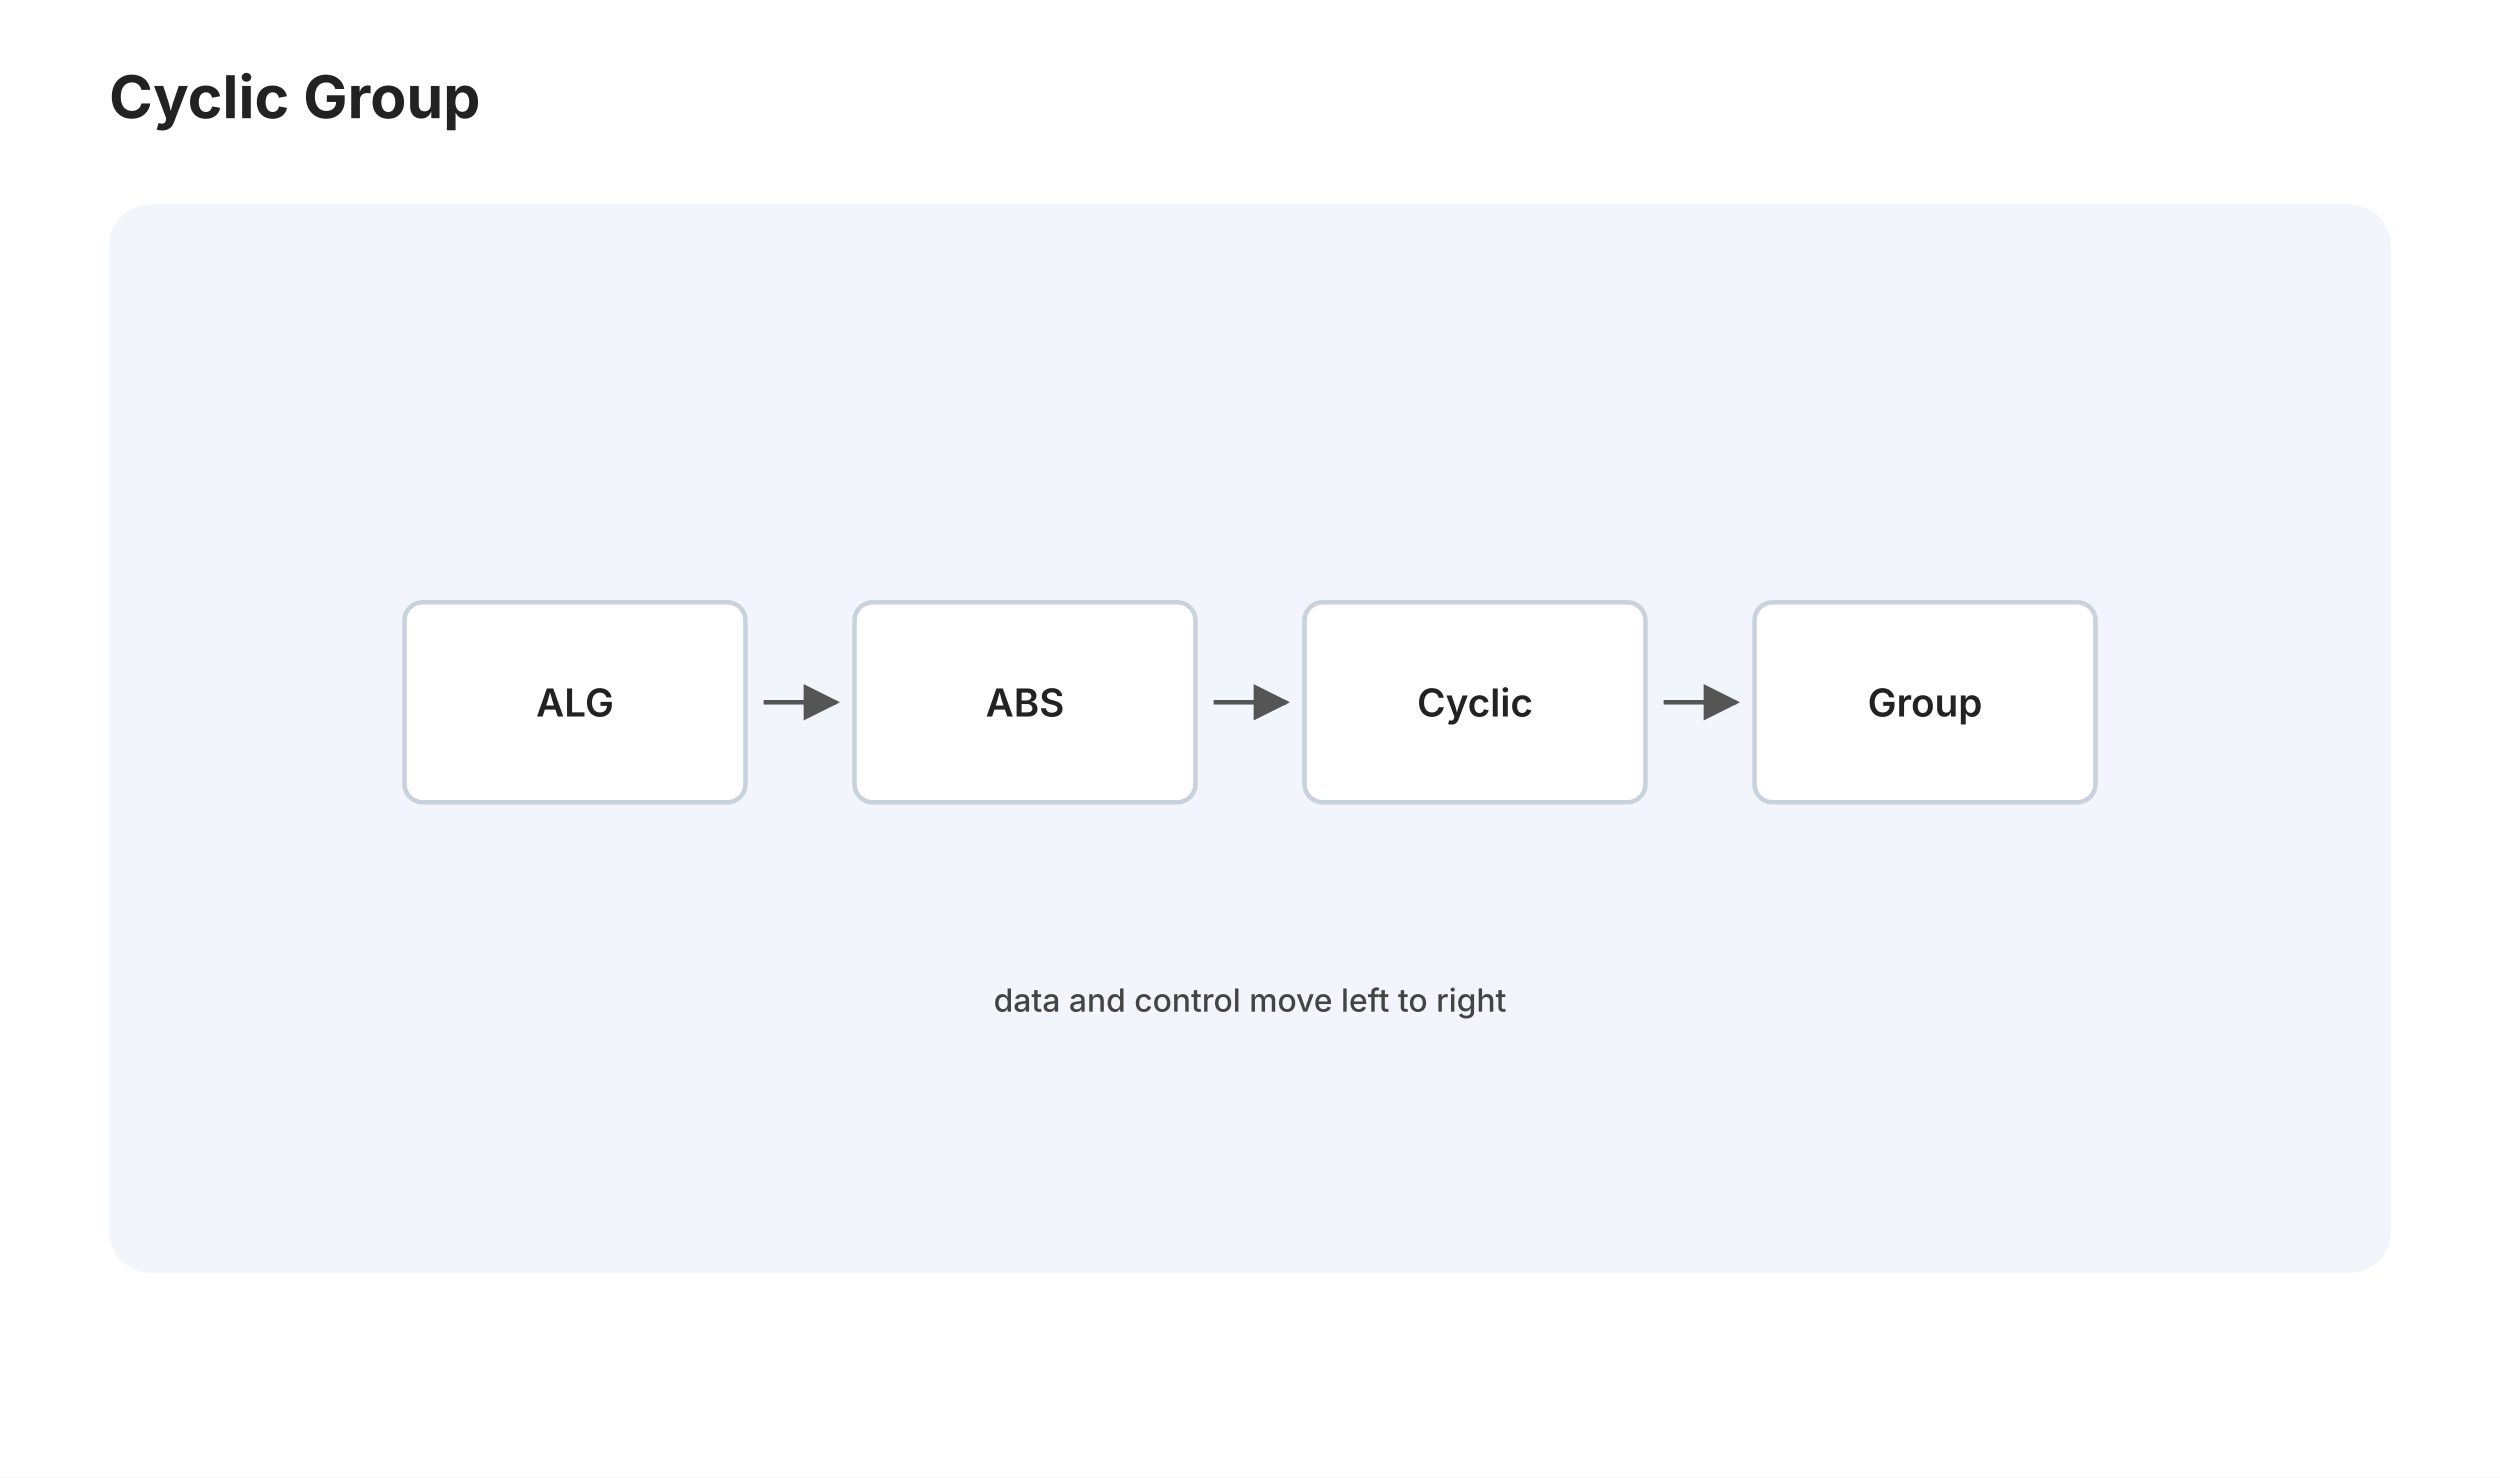
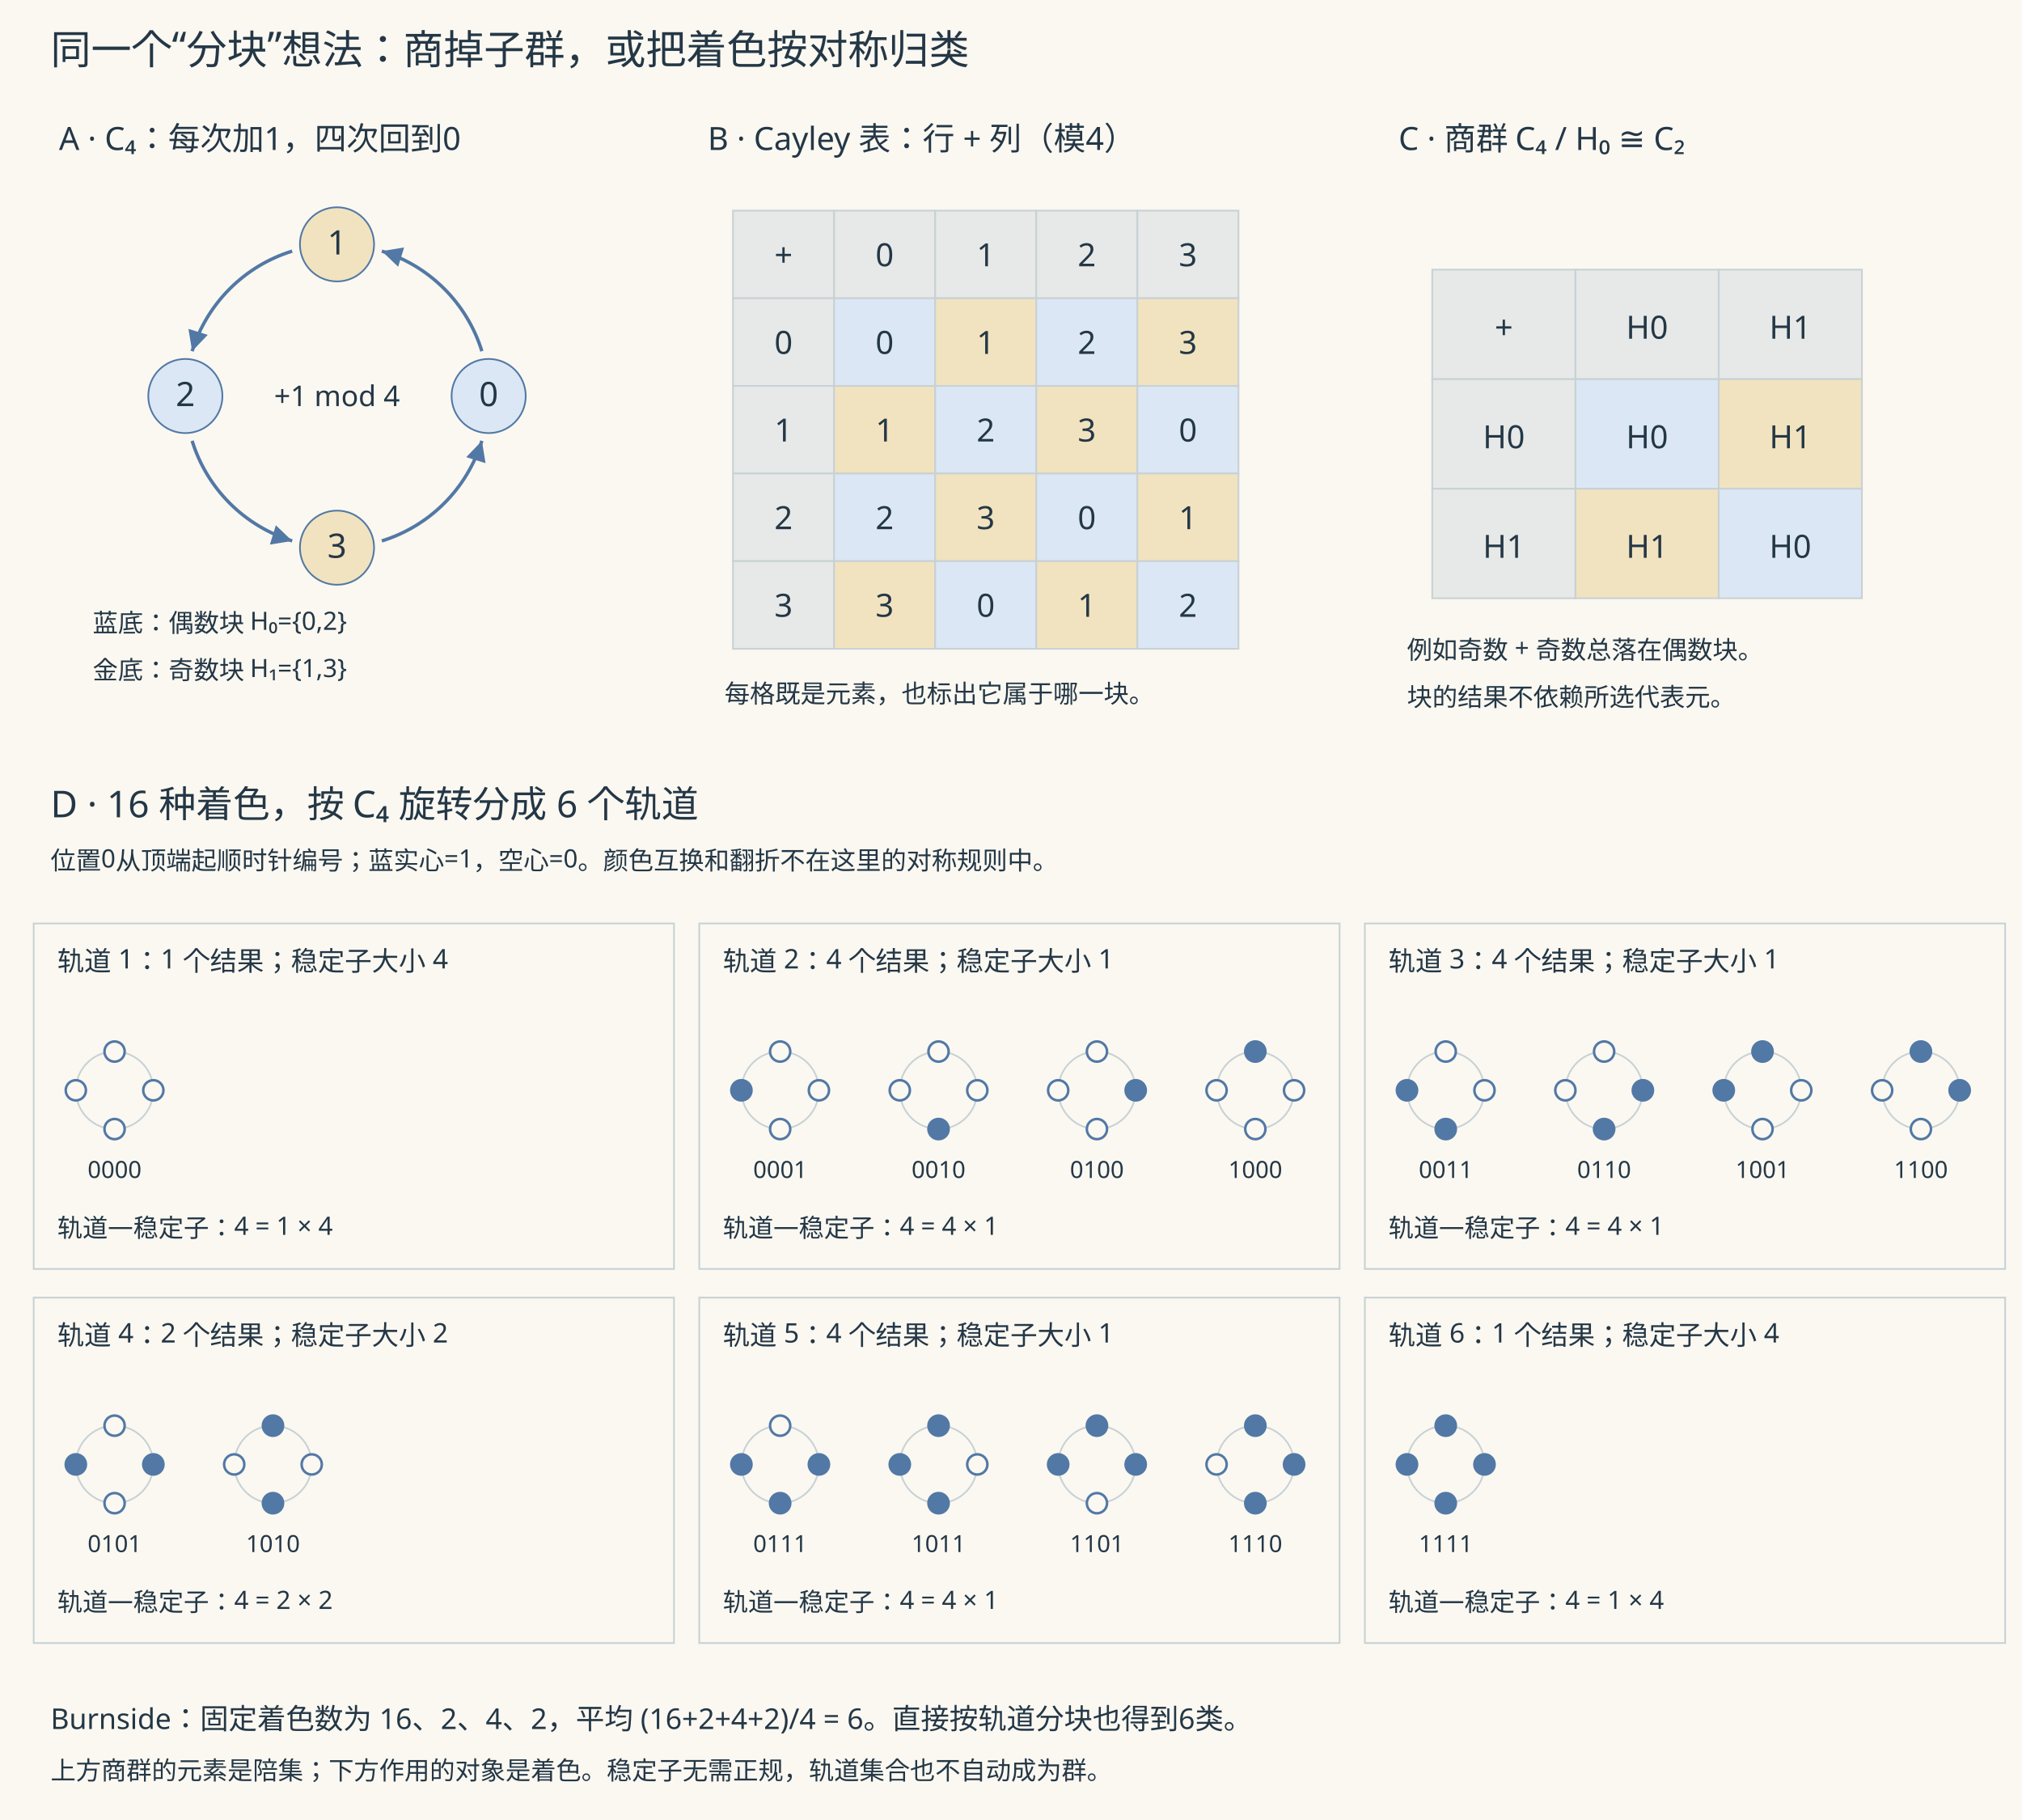
- <svg xmlns="http://www.w3.org/2000/svg" viewBox="0 0 1100 650" role="img" aria-label="Cyclic Group">
+ <svg xmlns="http://www.w3.org/2000/svg" width="1200" height="1080" viewBox="0 0 1200 1080" role="img" aria-labelledby="title desc">
+   <rect width="1200" height="1080" fill="#faf8f1" />
  <defs>
-     <marker id="arrow" viewBox="0 0 10 10" refX="9" refY="5" markerWidth="8" markerHeight="8" orient="auto-start-reverse">
-       <path d="M 0 0 L 10 5 L 0 10 z" fill="#555" />
+     <marker id="arrow" markerWidth="8" markerHeight="8" refX="6" refY="3" orient="auto">
+       <path d="M0,0L6,3L0,6Z" fill="#5278a5" />
    </marker>
-     <style>
-       .title { font: 700 26px -apple-system, BlinkMacSystemFont, "Segoe UI", sans-serif; fill: #222; }
-       .label { font: 600 17px -apple-system, BlinkMacSystemFont, "Segoe UI", sans-serif; fill: #222; }
-       .small { font: 500 14px -apple-system, BlinkMacSystemFont, "Segoe UI", sans-serif; fill: #444; }
-       .tiny { font: 500 12px -apple-system, BlinkMacSystemFont, "Segoe UI", sans-serif; fill: #555; }
-       .box { fill: #fff; stroke: #c8d1dc; stroke-width: 2; rx: 8; }
-       .soft { fill: #f8fafc; stroke: #d8e0e8; stroke-width: 2; rx: 8; }
-       .accent { fill: #3f5ca6; stroke: #3f5ca6; }
-       .line { stroke: #555; stroke-width: 2; fill: none; marker-end: url(#arrow); }
-       .thin { stroke: #777; stroke-width: 1.6; fill: none; }
-     </style>
  </defs>
-   <rect x="0" y="0" width="1100" height="650" fill="#ffffff" />
-   <text x="48" y="52" class="title">Cyclic Group</text>
-   <rect x="48" y="90" width="1004" height="470" fill="#e3e9f7" opacity="0.45" rx="18" />
-   <rect x="178.0" y="265.0" width="150.0" height="88.0" class="box" />
-   <text x="253.0" y="309.0" class="label" text-anchor="middle" dominant-baseline="middle">ALG</text>
-   <path d="M 336.0 309.0 L 368.0 309.0" stroke="#555" stroke-width="2" fill="none" marker-end="url(#arrow)" />
-   <rect x="376.0" y="265.0" width="150.0" height="88.0" class="box" />
-   <text x="451.0" y="309.0" class="label" text-anchor="middle" dominant-baseline="middle">ABS</text>
-   <path d="M 534.0 309.0 L 566.0 309.0" stroke="#555" stroke-width="2" fill="none" marker-end="url(#arrow)" />
-   <rect x="574.0" y="265.0" width="150.0" height="88.0" class="box" />
-   <text x="649.0" y="309.0" class="label" text-anchor="middle" dominant-baseline="middle">Cyclic</text>
-   <path d="M 732.0 309.0 L 764.0 309.0" stroke="#555" stroke-width="2" fill="none" marker-end="url(#arrow)" />
-   <rect x="772.0" y="265.0" width="150.0" height="88.0" class="box" />
-   <text x="847.0" y="309.0" class="label" text-anchor="middle" dominant-baseline="middle">Group</text>
-   <text x="550.0" y="440.0" class="small" text-anchor="middle" dominant-baseline="middle">data and control move left to right</text>
+   <style>text{font-family:system-ui,sans-serif;fill:#243746}</style>
+   <text x="30" y="38" font-size="24" text-anchor="start">同一个“分块”想法：商掉子群，或把着色按对称归类</text>
+   <text x="35" y="89" font-size="19" text-anchor="start">A · C₄：每次加1，四次回到0</text>
+   <path data-cycle="0" d="M285.98,208.403A90,90 0 0,0 226.597,149.02" fill="none" stroke="#5278a5" stroke-width="2" marker-end="url(#arrow)" />
+   <path data-cycle="1" d="M173.403,149.02A90,90 0 0,0 114.02,208.403" fill="none" stroke="#5278a5" stroke-width="2" marker-end="url(#arrow)" />
+   <path data-cycle="2" d="M114.02,261.597A90,90 0 0,0 173.403,320.98" fill="none" stroke="#5278a5" stroke-width="2" marker-end="url(#arrow)" />
+   <path data-cycle="3" d="M226.597,320.98A90,90 0 0,0 285.98,261.597" fill="none" stroke="#5278a5" stroke-width="2" marker-end="url(#arrow)" />
+   <circle cx="290.0" cy="235.0" r="22" fill="#dbe7f4" stroke="#5278a5" />
+   <text x="290.0" y="241.0" font-size="20" text-anchor="middle">0</text>
+   <circle cx="200.0" cy="145.0" r="22" fill="#f1e3bf" stroke="#5278a5" />
+   <text x="200.0" y="151.0" font-size="20" text-anchor="middle">1</text>
+   <circle cx="110.0" cy="235.0" r="22" fill="#dbe7f4" stroke="#5278a5" />
+   <text x="110.0" y="241.0" font-size="20" text-anchor="middle">2</text>
+   <circle cx="200" cy="325.0" r="22" fill="#f1e3bf" stroke="#5278a5" />
+   <text x="200" y="331.0" font-size="20" text-anchor="middle">3</text>
+   <text x="200" y="241" font-size="17" text-anchor="middle">+1 mod 4</text>
+   <text x="55" y="375" font-size="15" text-anchor="start">蓝底：偶数块 H₀={0,2}</text>
+   <text x="55" y="403" font-size="15" text-anchor="start">金底：奇数块 H₁={1,3}</text>
+   <text x="420" y="89" font-size="19" text-anchor="start">B · Cayley 表：行 + 列（模4）</text>
+   <rect x="435" y="125" width="60" height="52" fill="#e6e9e7" stroke="#c8d1d4" />
+   <text x="465" y="158" font-size="19" text-anchor="middle">+</text>
+   <rect x="495" y="125" width="60" height="52" fill="#e6e9e7" stroke="#c8d1d4" />
+   <text x="525" y="158" font-size="19" text-anchor="middle">0</text>
+   <rect x="555" y="125" width="60" height="52" fill="#e6e9e7" stroke="#c8d1d4" />
+   <text x="585" y="158" font-size="19" text-anchor="middle">1</text>
+   <rect x="615" y="125" width="60" height="52" fill="#e6e9e7" stroke="#c8d1d4" />
+   <text x="645" y="158" font-size="19" text-anchor="middle">2</text>
+   <rect x="675" y="125" width="60" height="52" fill="#e6e9e7" stroke="#c8d1d4" />
+   <text x="705" y="158" font-size="19" text-anchor="middle">3</text>
+   <rect x="435" y="177" width="60" height="52" fill="#e6e9e7" stroke="#c8d1d4" />
+   <text x="465" y="210" font-size="19" text-anchor="middle">0</text>
+   <rect x="495" y="177" width="60" height="52" fill="#dbe7f4" stroke="#c8d1d4" />
+   <text x="525" y="210" font-size="19" text-anchor="middle" data-cayley="0,0">0</text>
+   <rect x="555" y="177" width="60" height="52" fill="#f1e3bf" stroke="#c8d1d4" />
+   <text x="585" y="210" font-size="19" text-anchor="middle" data-cayley="0,1">1</text>
+   <rect x="615" y="177" width="60" height="52" fill="#dbe7f4" stroke="#c8d1d4" />
+   <text x="645" y="210" font-size="19" text-anchor="middle" data-cayley="0,2">2</text>
+   <rect x="675" y="177" width="60" height="52" fill="#f1e3bf" stroke="#c8d1d4" />
+   <text x="705" y="210" font-size="19" text-anchor="middle" data-cayley="0,3">3</text>
+   <rect x="435" y="229" width="60" height="52" fill="#e6e9e7" stroke="#c8d1d4" />
+   <text x="465" y="262" font-size="19" text-anchor="middle">1</text>
+   <rect x="495" y="229" width="60" height="52" fill="#f1e3bf" stroke="#c8d1d4" />
+   <text x="525" y="262" font-size="19" text-anchor="middle" data-cayley="1,0">1</text>
+   <rect x="555" y="229" width="60" height="52" fill="#dbe7f4" stroke="#c8d1d4" />
+   <text x="585" y="262" font-size="19" text-anchor="middle" data-cayley="1,1">2</text>
+   <rect x="615" y="229" width="60" height="52" fill="#f1e3bf" stroke="#c8d1d4" />
+   <text x="645" y="262" font-size="19" text-anchor="middle" data-cayley="1,2">3</text>
+   <rect x="675" y="229" width="60" height="52" fill="#dbe7f4" stroke="#c8d1d4" />
+   <text x="705" y="262" font-size="19" text-anchor="middle" data-cayley="1,3">0</text>
+   <rect x="435" y="281" width="60" height="52" fill="#e6e9e7" stroke="#c8d1d4" />
+   <text x="465" y="314" font-size="19" text-anchor="middle">2</text>
+   <rect x="495" y="281" width="60" height="52" fill="#dbe7f4" stroke="#c8d1d4" />
+   <text x="525" y="314" font-size="19" text-anchor="middle" data-cayley="2,0">2</text>
+   <rect x="555" y="281" width="60" height="52" fill="#f1e3bf" stroke="#c8d1d4" />
+   <text x="585" y="314" font-size="19" text-anchor="middle" data-cayley="2,1">3</text>
+   <rect x="615" y="281" width="60" height="52" fill="#dbe7f4" stroke="#c8d1d4" />
+   <text x="645" y="314" font-size="19" text-anchor="middle" data-cayley="2,2">0</text>
+   <rect x="675" y="281" width="60" height="52" fill="#f1e3bf" stroke="#c8d1d4" />
+   <text x="705" y="314" font-size="19" text-anchor="middle" data-cayley="2,3">1</text>
+   <rect x="435" y="333" width="60" height="52" fill="#e6e9e7" stroke="#c8d1d4" />
+   <text x="465" y="366" font-size="19" text-anchor="middle">3</text>
+   <rect x="495" y="333" width="60" height="52" fill="#f1e3bf" stroke="#c8d1d4" />
+   <text x="525" y="366" font-size="19" text-anchor="middle" data-cayley="3,0">3</text>
+   <rect x="555" y="333" width="60" height="52" fill="#dbe7f4" stroke="#c8d1d4" />
+   <text x="585" y="366" font-size="19" text-anchor="middle" data-cayley="3,1">0</text>
+   <rect x="615" y="333" width="60" height="52" fill="#f1e3bf" stroke="#c8d1d4" />
+   <text x="645" y="366" font-size="19" text-anchor="middle" data-cayley="3,2">1</text>
+   <rect x="675" y="333" width="60" height="52" fill="#dbe7f4" stroke="#c8d1d4" />
+   <text x="705" y="366" font-size="19" text-anchor="middle" data-cayley="3,3">2</text>
+   <text x="430" y="417" font-size="15" text-anchor="start">每格既是元素，也标出它属于哪一块。</text>
+   <text x="830" y="89" font-size="19" text-anchor="start">C · 商群 C₄ / H₀ ≅ C₂</text>
+   <rect x="850" y="160" width="85" height="65" fill="#e6e9e7" stroke="#c8d1d4" />
+   <text x="892.5" y="201" font-size="19" text-anchor="middle">+</text>
+   <rect x="935" y="160" width="85" height="65" fill="#e6e9e7" stroke="#c8d1d4" />
+   <text x="977.5" y="201" font-size="19" text-anchor="middle">H0</text>
+   <rect x="1020" y="160" width="85" height="65" fill="#e6e9e7" stroke="#c8d1d4" />
+   <text x="1062.5" y="201" font-size="19" text-anchor="middle">H1</text>
+   <rect x="850" y="225" width="85" height="65" fill="#e6e9e7" stroke="#c8d1d4" />
+   <text x="892.5" y="266" font-size="19" text-anchor="middle">H0</text>
+   <rect x="935" y="225" width="85" height="65" fill="#dbe7f4" stroke="#c8d1d4" />
+   <text x="977.5" y="266" font-size="19" text-anchor="middle" data-quotient="0,0">H0</text>
+   <rect x="1020" y="225" width="85" height="65" fill="#f1e3bf" stroke="#c8d1d4" />
+   <text x="1062.5" y="266" font-size="19" text-anchor="middle" data-quotient="0,1">H1</text>
+   <rect x="850" y="290" width="85" height="65" fill="#e6e9e7" stroke="#c8d1d4" />
+   <text x="892.5" y="331" font-size="19" text-anchor="middle">H1</text>
+   <rect x="935" y="290" width="85" height="65" fill="#f1e3bf" stroke="#c8d1d4" />
+   <text x="977.5" y="331" font-size="19" text-anchor="middle" data-quotient="1,0">H1</text>
+   <rect x="1020" y="290" width="85" height="65" fill="#dbe7f4" stroke="#c8d1d4" />
+   <text x="1062.5" y="331" font-size="19" text-anchor="middle" data-quotient="1,1">H0</text>
+   <text x="835" y="391" font-size="15" text-anchor="start">例如奇数 + 奇数总落在偶数块。</text>
+   <text x="835" y="419" font-size="15" text-anchor="start">块的结果不依赖所选代表元。</text>
+   <text x="30" y="485" font-size="22" text-anchor="start">D · 16 种着色，按 C₄ 旋转分成 6 个轨道</text>
+   <text x="30" y="516" font-size="15" text-anchor="start">位置0从顶端起顺时针编号；蓝实心=1，空心=0。颜色互换和翻折不在这里的对称规则中。</text>
+   <rect x="20" y="548" width="380" height="205" fill="#faf8f1" stroke="#c8d1d4" data-orbit="0" />
+   <text x="34" y="576" font-size="16" text-anchor="start">轨道 1：1 个结果；稳定子大小 4</text>
+   <circle cx="68" cy="647" r="23" fill="none" stroke="#c8d1d4" />
+   <circle data-bead="0:0" cx="68.0" cy="624.0" r="6" fill="#faf8f1" stroke="#5278a5" stroke-width="1.5" />
+   <circle data-bead="0:1" cx="91.0" cy="647.0" r="6" fill="#faf8f1" stroke="#5278a5" stroke-width="1.5" />
+   <circle data-bead="0:2" cx="68.0" cy="670.0" r="6" fill="#faf8f1" stroke="#5278a5" stroke-width="1.5" />
+   <circle data-bead="0:3" cx="45.0" cy="647.0" r="6" fill="#faf8f1" stroke="#5278a5" stroke-width="1.5" />
+   <text x="68" y="699" font-size="14" text-anchor="middle" data-coloring="0">0000</text>
+   <text x="34" y="734" font-size="15" text-anchor="start">轨道—稳定子：4 = 1 × 4</text>
+   <rect x="415" y="548" width="380" height="205" fill="#faf8f1" stroke="#c8d1d4" data-orbit="1" />
+   <text x="429" y="576" font-size="16" text-anchor="start">轨道 2：4 个结果；稳定子大小 1</text>
+   <circle cx="463" cy="647" r="23" fill="none" stroke="#c8d1d4" />
+   <circle data-bead="1:0" cx="463.0" cy="624.0" r="6" fill="#faf8f1" stroke="#5278a5" stroke-width="1.5" />
+   <circle data-bead="1:1" cx="486.0" cy="647.0" r="6" fill="#faf8f1" stroke="#5278a5" stroke-width="1.5" />
+   <circle data-bead="1:2" cx="463.0" cy="670.0" r="6" fill="#faf8f1" stroke="#5278a5" stroke-width="1.5" />
+   <circle data-bead="1:3" cx="440.0" cy="647.0" r="6" fill="#5278a5" stroke="#5278a5" stroke-width="1.5" />
+   <text x="463" y="699" font-size="14" text-anchor="middle" data-coloring="1">0001</text>
+   <circle cx="557" cy="647" r="23" fill="none" stroke="#c8d1d4" />
+   <circle data-bead="2:0" cx="557.0" cy="624.0" r="6" fill="#faf8f1" stroke="#5278a5" stroke-width="1.5" />
+   <circle data-bead="2:1" cx="580.0" cy="647.0" r="6" fill="#faf8f1" stroke="#5278a5" stroke-width="1.5" />
+   <circle data-bead="2:2" cx="557.0" cy="670.0" r="6" fill="#5278a5" stroke="#5278a5" stroke-width="1.5" />
+   <circle data-bead="2:3" cx="534.0" cy="647.0" r="6" fill="#faf8f1" stroke="#5278a5" stroke-width="1.5" />
+   <text x="557" y="699" font-size="14" text-anchor="middle" data-coloring="2">0010</text>
+   <circle cx="651" cy="647" r="23" fill="none" stroke="#c8d1d4" />
+   <circle data-bead="4:0" cx="651.0" cy="624.0" r="6" fill="#faf8f1" stroke="#5278a5" stroke-width="1.5" />
+   <circle data-bead="4:1" cx="674.0" cy="647.0" r="6" fill="#5278a5" stroke="#5278a5" stroke-width="1.5" />
+   <circle data-bead="4:2" cx="651.0" cy="670.0" r="6" fill="#faf8f1" stroke="#5278a5" stroke-width="1.5" />
+   <circle data-bead="4:3" cx="628.0" cy="647.0" r="6" fill="#faf8f1" stroke="#5278a5" stroke-width="1.5" />
+   <text x="651" y="699" font-size="14" text-anchor="middle" data-coloring="4">0100</text>
+   <circle cx="745" cy="647" r="23" fill="none" stroke="#c8d1d4" />
+   <circle data-bead="8:0" cx="745.0" cy="624.0" r="6" fill="#5278a5" stroke="#5278a5" stroke-width="1.5" />
+   <circle data-bead="8:1" cx="768.0" cy="647.0" r="6" fill="#faf8f1" stroke="#5278a5" stroke-width="1.5" />
+   <circle data-bead="8:2" cx="745.0" cy="670.0" r="6" fill="#faf8f1" stroke="#5278a5" stroke-width="1.5" />
+   <circle data-bead="8:3" cx="722.0" cy="647.0" r="6" fill="#faf8f1" stroke="#5278a5" stroke-width="1.5" />
+   <text x="745" y="699" font-size="14" text-anchor="middle" data-coloring="8">1000</text>
+   <text x="429" y="734" font-size="15" text-anchor="start">轨道—稳定子：4 = 4 × 1</text>
+   <rect x="810" y="548" width="380" height="205" fill="#faf8f1" stroke="#c8d1d4" data-orbit="2" />
+   <text x="824" y="576" font-size="16" text-anchor="start">轨道 3：4 个结果；稳定子大小 1</text>
+   <circle cx="858" cy="647" r="23" fill="none" stroke="#c8d1d4" />
+   <circle data-bead="3:0" cx="858.0" cy="624.0" r="6" fill="#faf8f1" stroke="#5278a5" stroke-width="1.5" />
+   <circle data-bead="3:1" cx="881.0" cy="647.0" r="6" fill="#faf8f1" stroke="#5278a5" stroke-width="1.5" />
+   <circle data-bead="3:2" cx="858.0" cy="670.0" r="6" fill="#5278a5" stroke="#5278a5" stroke-width="1.5" />
+   <circle data-bead="3:3" cx="835.0" cy="647.0" r="6" fill="#5278a5" stroke="#5278a5" stroke-width="1.5" />
+   <text x="858" y="699" font-size="14" text-anchor="middle" data-coloring="3">0011</text>
+   <circle cx="952" cy="647" r="23" fill="none" stroke="#c8d1d4" />
+   <circle data-bead="6:0" cx="952.0" cy="624.0" r="6" fill="#faf8f1" stroke="#5278a5" stroke-width="1.5" />
+   <circle data-bead="6:1" cx="975.0" cy="647.0" r="6" fill="#5278a5" stroke="#5278a5" stroke-width="1.5" />
+   <circle data-bead="6:2" cx="952.0" cy="670.0" r="6" fill="#5278a5" stroke="#5278a5" stroke-width="1.5" />
+   <circle data-bead="6:3" cx="929.0" cy="647.0" r="6" fill="#faf8f1" stroke="#5278a5" stroke-width="1.5" />
+   <text x="952" y="699" font-size="14" text-anchor="middle" data-coloring="6">0110</text>
+   <circle cx="1046" cy="647" r="23" fill="none" stroke="#c8d1d4" />
+   <circle data-bead="9:0" cx="1046.0" cy="624.0" r="6" fill="#5278a5" stroke="#5278a5" stroke-width="1.5" />
+   <circle data-bead="9:1" cx="1069.0" cy="647.0" r="6" fill="#faf8f1" stroke="#5278a5" stroke-width="1.5" />
+   <circle data-bead="9:2" cx="1046.0" cy="670.0" r="6" fill="#faf8f1" stroke="#5278a5" stroke-width="1.5" />
+   <circle data-bead="9:3" cx="1023.0" cy="647.0" r="6" fill="#5278a5" stroke="#5278a5" stroke-width="1.5" />
+   <text x="1046" y="699" font-size="14" text-anchor="middle" data-coloring="9">1001</text>
+   <circle cx="1140" cy="647" r="23" fill="none" stroke="#c8d1d4" />
+   <circle data-bead="12:0" cx="1140.0" cy="624.0" r="6" fill="#5278a5" stroke="#5278a5" stroke-width="1.5" />
+   <circle data-bead="12:1" cx="1163.0" cy="647.0" r="6" fill="#5278a5" stroke="#5278a5" stroke-width="1.5" />
+   <circle data-bead="12:2" cx="1140.0" cy="670.0" r="6" fill="#faf8f1" stroke="#5278a5" stroke-width="1.5" />
+   <circle data-bead="12:3" cx="1117.0" cy="647.0" r="6" fill="#faf8f1" stroke="#5278a5" stroke-width="1.5" />
+   <text x="1140" y="699" font-size="14" text-anchor="middle" data-coloring="12">1100</text>
+   <text x="824" y="734" font-size="15" text-anchor="start">轨道—稳定子：4 = 4 × 1</text>
+   <rect x="20" y="770" width="380" height="205" fill="#faf8f1" stroke="#c8d1d4" data-orbit="3" />
+   <text x="34" y="798" font-size="16" text-anchor="start">轨道 4：2 个结果；稳定子大小 2</text>
+   <circle cx="68" cy="869" r="23" fill="none" stroke="#c8d1d4" />
+   <circle data-bead="5:0" cx="68.0" cy="846.0" r="6" fill="#faf8f1" stroke="#5278a5" stroke-width="1.5" />
+   <circle data-bead="5:1" cx="91.0" cy="869.0" r="6" fill="#5278a5" stroke="#5278a5" stroke-width="1.5" />
+   <circle data-bead="5:2" cx="68.0" cy="892.0" r="6" fill="#faf8f1" stroke="#5278a5" stroke-width="1.5" />
+   <circle data-bead="5:3" cx="45.0" cy="869.0" r="6" fill="#5278a5" stroke="#5278a5" stroke-width="1.5" />
+   <text x="68" y="921" font-size="14" text-anchor="middle" data-coloring="5">0101</text>
+   <circle cx="162" cy="869" r="23" fill="none" stroke="#c8d1d4" />
+   <circle data-bead="10:0" cx="162.0" cy="846.0" r="6" fill="#5278a5" stroke="#5278a5" stroke-width="1.5" />
+   <circle data-bead="10:1" cx="185.0" cy="869.0" r="6" fill="#faf8f1" stroke="#5278a5" stroke-width="1.5" />
+   <circle data-bead="10:2" cx="162.0" cy="892.0" r="6" fill="#5278a5" stroke="#5278a5" stroke-width="1.5" />
+   <circle data-bead="10:3" cx="139.0" cy="869.0" r="6" fill="#faf8f1" stroke="#5278a5" stroke-width="1.5" />
+   <text x="162" y="921" font-size="14" text-anchor="middle" data-coloring="10">1010</text>
+   <text x="34" y="956" font-size="15" text-anchor="start">轨道—稳定子：4 = 2 × 2</text>
+   <rect x="415" y="770" width="380" height="205" fill="#faf8f1" stroke="#c8d1d4" data-orbit="4" />
+   <text x="429" y="798" font-size="16" text-anchor="start">轨道 5：4 个结果；稳定子大小 1</text>
+   <circle cx="463" cy="869" r="23" fill="none" stroke="#c8d1d4" />
+   <circle data-bead="7:0" cx="463.0" cy="846.0" r="6" fill="#faf8f1" stroke="#5278a5" stroke-width="1.5" />
+   <circle data-bead="7:1" cx="486.0" cy="869.0" r="6" fill="#5278a5" stroke="#5278a5" stroke-width="1.5" />
+   <circle data-bead="7:2" cx="463.0" cy="892.0" r="6" fill="#5278a5" stroke="#5278a5" stroke-width="1.5" />
+   <circle data-bead="7:3" cx="440.0" cy="869.0" r="6" fill="#5278a5" stroke="#5278a5" stroke-width="1.5" />
+   <text x="463" y="921" font-size="14" text-anchor="middle" data-coloring="7">0111</text>
+   <circle cx="557" cy="869" r="23" fill="none" stroke="#c8d1d4" />
+   <circle data-bead="11:0" cx="557.0" cy="846.0" r="6" fill="#5278a5" stroke="#5278a5" stroke-width="1.5" />
+   <circle data-bead="11:1" cx="580.0" cy="869.0" r="6" fill="#faf8f1" stroke="#5278a5" stroke-width="1.5" />
+   <circle data-bead="11:2" cx="557.0" cy="892.0" r="6" fill="#5278a5" stroke="#5278a5" stroke-width="1.5" />
+   <circle data-bead="11:3" cx="534.0" cy="869.0" r="6" fill="#5278a5" stroke="#5278a5" stroke-width="1.5" />
+   <text x="557" y="921" font-size="14" text-anchor="middle" data-coloring="11">1011</text>
+   <circle cx="651" cy="869" r="23" fill="none" stroke="#c8d1d4" />
+   <circle data-bead="13:0" cx="651.0" cy="846.0" r="6" fill="#5278a5" stroke="#5278a5" stroke-width="1.5" />
+   <circle data-bead="13:1" cx="674.0" cy="869.0" r="6" fill="#5278a5" stroke="#5278a5" stroke-width="1.5" />
+   <circle data-bead="13:2" cx="651.0" cy="892.0" r="6" fill="#faf8f1" stroke="#5278a5" stroke-width="1.5" />
+   <circle data-bead="13:3" cx="628.0" cy="869.0" r="6" fill="#5278a5" stroke="#5278a5" stroke-width="1.5" />
+   <text x="651" y="921" font-size="14" text-anchor="middle" data-coloring="13">1101</text>
+   <circle cx="745" cy="869" r="23" fill="none" stroke="#c8d1d4" />
+   <circle data-bead="14:0" cx="745.0" cy="846.0" r="6" fill="#5278a5" stroke="#5278a5" stroke-width="1.5" />
+   <circle data-bead="14:1" cx="768.0" cy="869.0" r="6" fill="#5278a5" stroke="#5278a5" stroke-width="1.5" />
+   <circle data-bead="14:2" cx="745.0" cy="892.0" r="6" fill="#5278a5" stroke="#5278a5" stroke-width="1.5" />
+   <circle data-bead="14:3" cx="722.0" cy="869.0" r="6" fill="#faf8f1" stroke="#5278a5" stroke-width="1.5" />
+   <text x="745" y="921" font-size="14" text-anchor="middle" data-coloring="14">1110</text>
+   <text x="429" y="956" font-size="15" text-anchor="start">轨道—稳定子：4 = 4 × 1</text>
+   <rect x="810" y="770" width="380" height="205" fill="#faf8f1" stroke="#c8d1d4" data-orbit="5" />
+   <text x="824" y="798" font-size="16" text-anchor="start">轨道 6：1 个结果；稳定子大小 4</text>
+   <circle cx="858" cy="869" r="23" fill="none" stroke="#c8d1d4" />
+   <circle data-bead="15:0" cx="858.0" cy="846.0" r="6" fill="#5278a5" stroke="#5278a5" stroke-width="1.5" />
+   <circle data-bead="15:1" cx="881.0" cy="869.0" r="6" fill="#5278a5" stroke="#5278a5" stroke-width="1.5" />
+   <circle data-bead="15:2" cx="858.0" cy="892.0" r="6" fill="#5278a5" stroke="#5278a5" stroke-width="1.5" />
+   <circle data-bead="15:3" cx="835.0" cy="869.0" r="6" fill="#5278a5" stroke="#5278a5" stroke-width="1.5" />
+   <text x="858" y="921" font-size="14" text-anchor="middle" data-coloring="15">1111</text>
+   <text x="824" y="956" font-size="15" text-anchor="start">轨道—稳定子：4 = 1 × 4</text>
+   <text x="30" y="1026" font-size="17" text-anchor="start">Burnside：固定着色数为 16、2、4、2，平均 (16+2+4+2)/4 = 6。直接按轨道分块也得到6类。</text>
+   <text x="30" y="1056" font-size="15" text-anchor="start">上方商群的元素是陪集；下方作用的对象是着色。稳定子无需正规，轨道集合也不自动成为群。</text>
</svg>
